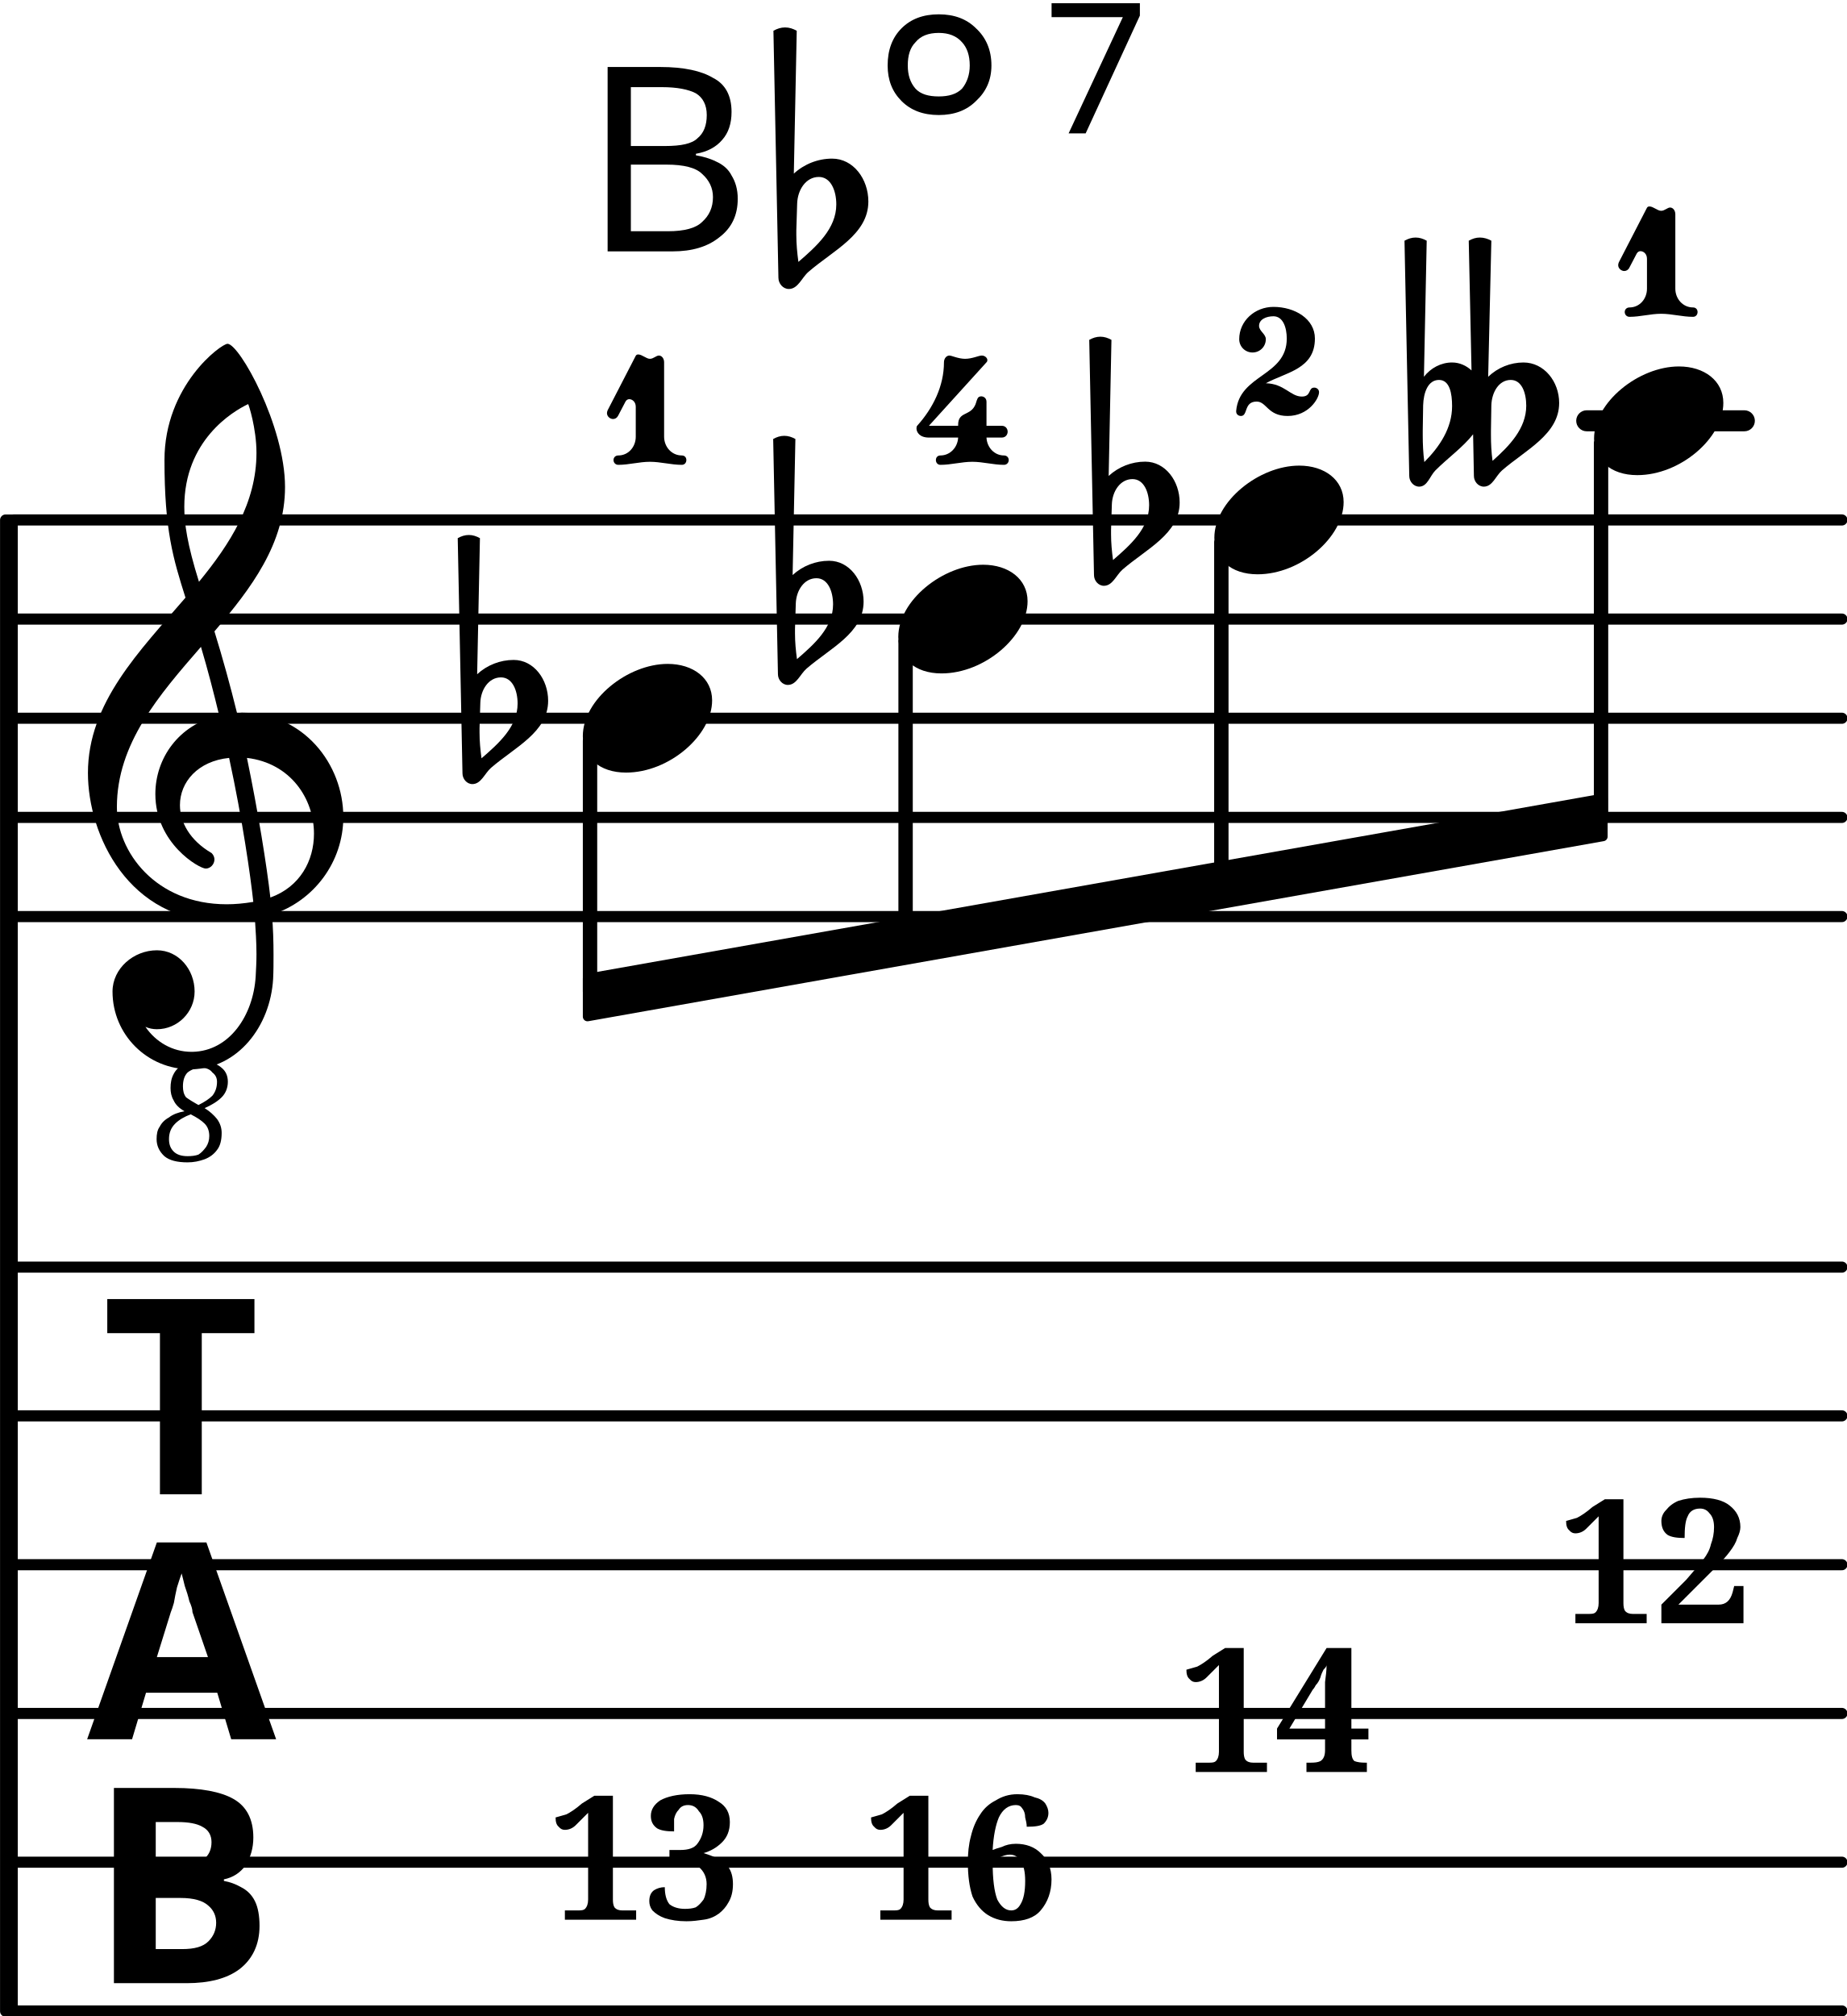
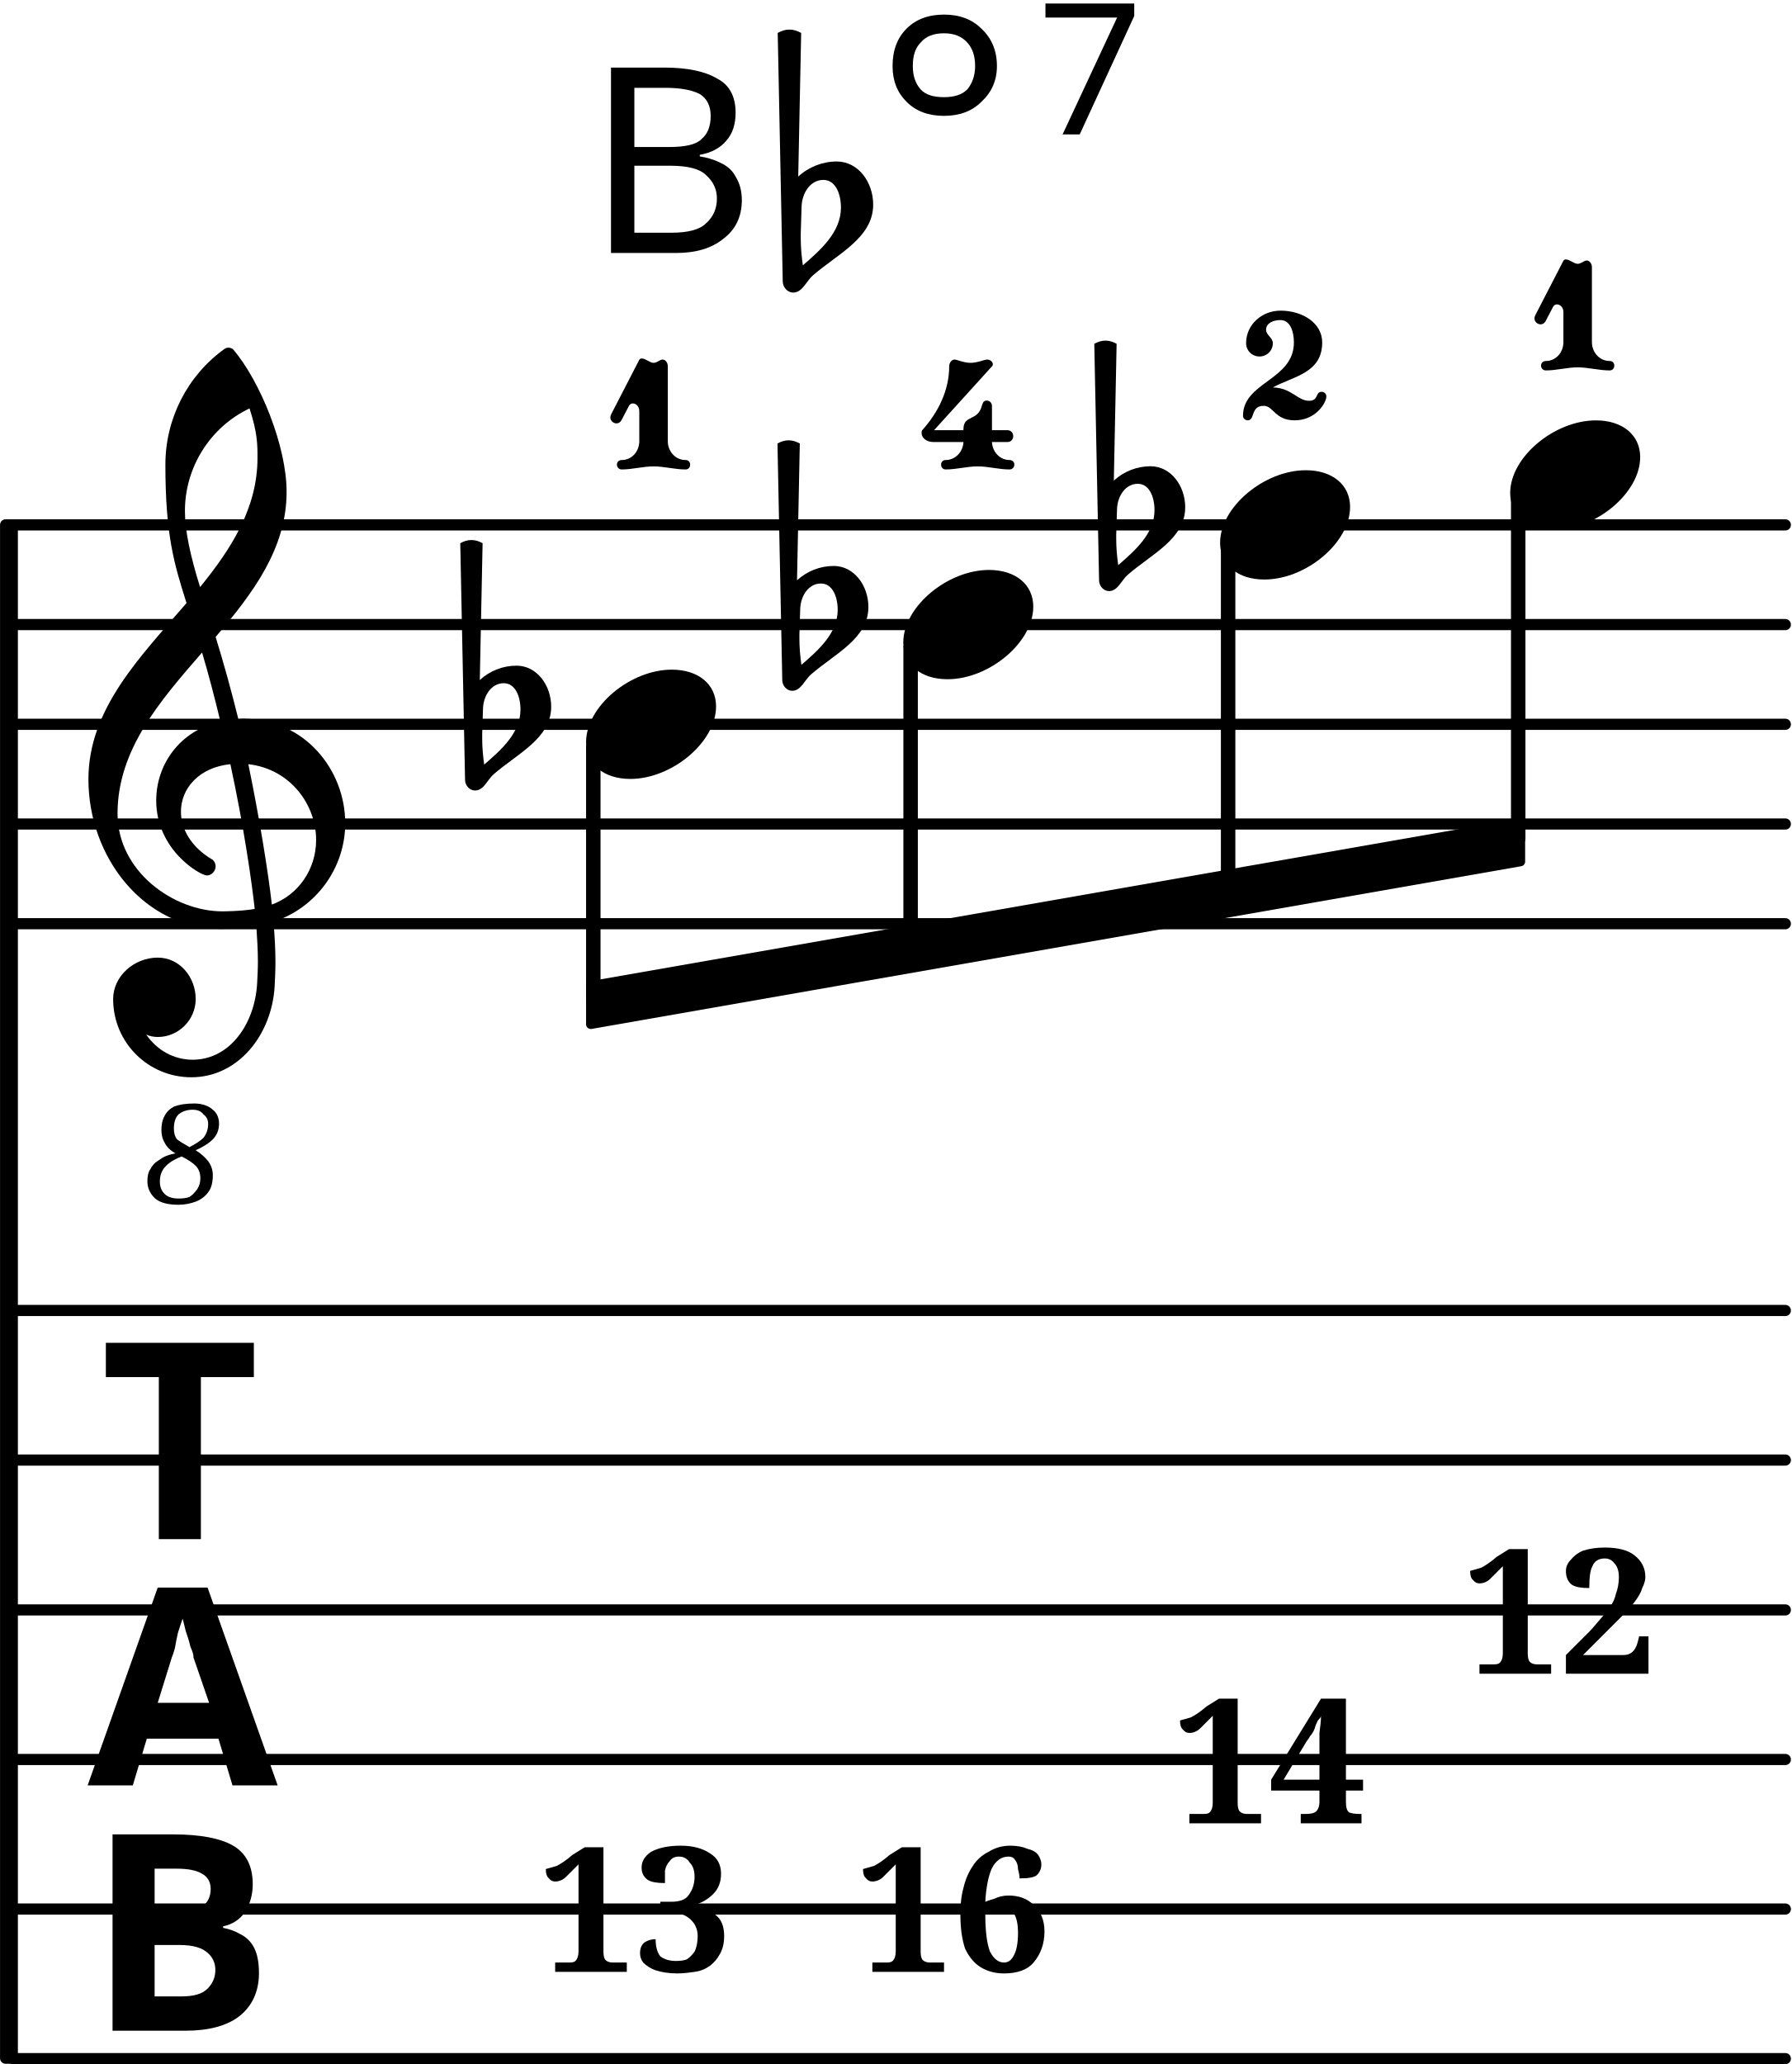
- <svg xmlns="http://www.w3.org/2000/svg" preserveAspectRatio="xMidYMid meet" viewBox="-0.079 -4.709 18.63 20.33">
-   <g transform="translate(0, -0.4656)">
-     <rect x="15.82" y="-0.106" width="1.802" height="0.212" ry="0.106" fill="currentColor" />
+ <svg xmlns="http://www.w3.org/2000/svg" preserveAspectRatio="xMidYMid meet" viewBox="-0.079 -4.726 17.97 20.7">
+   <g transform="translate(0, 15.92)">
+     <line stroke-linejoin="round" stroke-linecap="round" stroke-width="0.112" stroke="currentColor" x1="0.056" y1="0" x2="17.83" y2="0" />
  </g>
-   <g transform="translate(0, 4.534)">
-     <line stroke-linejoin="round" stroke-linecap="round" stroke-width="0.112" stroke="currentColor" x1="0.056" y1="0" x2="18.5" y2="0" />
+   <g transform="translate(0, 14.42)">
+     <line stroke-linejoin="round" stroke-linecap="round" stroke-width="0.112" stroke="currentColor" x1="0.056" y1="0" x2="17.83" y2="0" />
  </g>
-   <g transform="translate(0, 3.534)">
-     <line stroke-linejoin="round" stroke-linecap="round" stroke-width="0.112" stroke="currentColor" x1="0.056" y1="0" x2="18.5" y2="0" />
+   <g transform="translate(0, 12.92)">
+     <line stroke-linejoin="round" stroke-linecap="round" stroke-width="0.112" stroke="currentColor" x1="0.056" y1="0" x2="17.83" y2="0" />
  </g>
-   <g transform="translate(0, 2.534)">
-     <line stroke-linejoin="round" stroke-linecap="round" stroke-width="0.112" stroke="currentColor" x1="0.056" y1="0" x2="18.5" y2="0" />
+   <g transform="translate(0, 11.42)">
+     <line stroke-linejoin="round" stroke-linecap="round" stroke-width="0.112" stroke="currentColor" x1="0.056" y1="0" x2="17.83" y2="0" />
  </g>
-   <g transform="translate(0, 1.534)">
-     <line stroke-linejoin="round" stroke-linecap="round" stroke-width="0.112" stroke="currentColor" x1="0.056" y1="0" x2="18.5" y2="0" />
+   <g transform="translate(0, 9.917)">
+     <line stroke-linejoin="round" stroke-linecap="round" stroke-width="0.112" stroke="currentColor" x1="0.056" y1="0" x2="17.83" y2="0" />
  </g>
-   <g transform="translate(0, 0.5344)">
-     <line stroke-linejoin="round" stroke-linecap="round" stroke-width="0.112" stroke="currentColor" x1="0.056" y1="0" x2="18.5" y2="0" />
+   <g transform="translate(0, 8.417)">
+     <line stroke-linejoin="round" stroke-linecap="round" stroke-width="0.112" stroke="currentColor" x1="0.056" y1="0" x2="17.83" y2="0" />
  </g>
-   <g transform="translate(0, 15.57)">
-     <line stroke-linejoin="round" stroke-linecap="round" stroke-width="0.112" stroke="currentColor" x1="0.056" y1="0" x2="18.5" y2="0" />
+   <g transform="translate(0, 4.538)">
+     <line stroke-linejoin="round" stroke-linecap="round" stroke-width="0.112" stroke="currentColor" x1="0.056" y1="0" x2="17.83" y2="0" />
  </g>
-   <g transform="translate(0, 14.07)">
-     <line stroke-linejoin="round" stroke-linecap="round" stroke-width="0.112" stroke="currentColor" x1="0.056" y1="0" x2="18.5" y2="0" />
+   <g transform="translate(0, 3.538)">
+     <line stroke-linejoin="round" stroke-linecap="round" stroke-width="0.112" stroke="currentColor" x1="0.056" y1="0" x2="17.83" y2="0" />
  </g>
-   <g transform="translate(0, 12.57)">
-     <line stroke-linejoin="round" stroke-linecap="round" stroke-width="0.112" stroke="currentColor" x1="0.056" y1="0" x2="18.5" y2="0" />
+   <g transform="translate(0, 2.538)">
+     <line stroke-linejoin="round" stroke-linecap="round" stroke-width="0.112" stroke="currentColor" x1="0.056" y1="0" x2="17.83" y2="0" />
  </g>
-   <g transform="translate(0, 11.07)">
-     <line stroke-linejoin="round" stroke-linecap="round" stroke-width="0.112" stroke="currentColor" x1="0.056" y1="0" x2="18.5" y2="0" />
+   <g transform="translate(0, 1.538)">
+     <line stroke-linejoin="round" stroke-linecap="round" stroke-width="0.112" stroke="currentColor" x1="0.056" y1="0" x2="17.83" y2="0" />
  </g>
-   <g transform="translate(0, 9.569)">
-     <line stroke-linejoin="round" stroke-linecap="round" stroke-width="0.112" stroke="currentColor" x1="0.056" y1="0" x2="18.5" y2="0" />
+   <g transform="translate(0, 0.538)">
+     <line stroke-linejoin="round" stroke-linecap="round" stroke-width="0.112" stroke="currentColor" x1="0.056" y1="0" x2="17.83" y2="0" />
  </g>
-   <g transform="translate(0, 8.069)">
-     <line stroke-linejoin="round" stroke-linecap="round" stroke-width="0.112" stroke="currentColor" x1="0.056" y1="0" x2="18.5" y2="0" />
+   <g transform="translate(15.15, 2.538)">
+     <rect x="-0.072" y="-2.321" width="0.145" height="3.517" ry="0.047" fill="currentColor" />
  </g>
-   <g transform="translate(5.8, 5.35)">
-     <polygon stroke-linejoin="round" stroke-linecap="round" stroke-width="0.094" fill="currentColor" stroke="currentColor" points="10.29 -2.009 10.29 -1.623 0.047 0.193 0.047 -0.193" />
+   <g transform="translate(14.59, 12.06)">
+     <text font-family="serif" font-weight="bold" font-size="1.746" text-anchor="start" fill="currentColor">
+       <tspan>12</tspan>
+     </text>
  </g>
-   <g transform="translate(5.8, -2.174)">
-     <text font-family="sans" font-size="2.616" text-anchor="start" fill="currentColor">
+   <g transform="translate(15.32, -1.011)">
+     <path transform="scale(0.0022, -0.0022)" d="M194 486c16 0 29 15 41 15c13 0 24 -13 24 -31v-341c0 -47 35 -86 81 -86c14 0 21 -10 21 -21s-7 -22 -21 -22c-49 0 -97 14 -146 14s-96 -14 -145 -14c-14 0 -22 11 -22 22s8 21 22 21c46 0 80 39 80 86v137c0 23 -16 35 -30 35c-7 0 -13 -4 -17 -11l-34 -65 c-5 -10 -14 -15 -23 -15c-14 0 -28 12 -28 27c0 4 1 8 3 13l129 250c2 4 7 6 11 6c18 0 37 -20 54 -20z" fill="currentColor" />
+   </g>
+   <g transform="translate(15.07, 0.038)">
+     <path transform="scale(0.004, -0.004)" d="M215 137c67 0 111 -37 111 -92c0 -90 -111 -182 -215 -182c-67 0 -111 37 -111 92c0 90 111 182 215 182z" fill="currentColor" />
+   </g>
+   <g transform="translate(11.01, 0.538)">
+     <path transform="scale(0.004, -0.004)" d="M29 39l-2 -64v-11c0 -22 2 -43 5 -65c44 38 91 80 91 138c0 33 -13 66 -42 66c-31 0 -51 -31 -52 -64zM-28 454c9 5 18 8 28 8s19 -3 28 -8l-7 -343c25 23 58 36 92 36c51 0 87 -49 87 -103c0 -79 -84 -117 -144 -169c-16 -14 -25 -41 -47 -41c-14 0 -25 13 -25 27z" fill="currentColor" />
+   </g>
+   <g transform="translate(12.24, 2.538)">
+     <rect x="-0.072" y="-1.821" width="0.145" height="3.521" ry="0.047" fill="currentColor" />
+   </g>
+   <g transform="translate(11.68, 13.56)">
+     <text font-family="serif" font-weight="bold" font-size="1.746" text-anchor="start" fill="currentColor">
+       <tspan>14</tspan>
+     </text>
+   </g>
+   <g transform="translate(12.39, -0.5106)">
+     <path transform="scale(0.0022, -0.0022)" d="M94 66c-60 0 -39 -66 -72 -66c-11 0 -22 7 -22 21c0 154 232 162 232 334c0 50 -17 102 -61 102c-33 0 -66 -14 -66 -44c0 -24 31 -37 31 -61c0 -34 -27 -61 -61 -61s-61 27 -61 61c0 84 72 148 157 148c98 0 190 -55 190 -145c0 -140 -131 -154 -225 -205 c85 -2 113 -61 165 -61c45 0 28 41 57 41c11 0 22 -8 22 -21c0 -29 -48 -109 -144 -109c-92 0 -96 66 -142 66z" fill="currentColor" />
+   </g>
+   <g transform="translate(12.16, 0.538)">
+     <path transform="scale(0.004, -0.004)" d="M215 137c67 0 111 -37 111 -92c0 -90 -111 -182 -215 -182c-67 0 -111 37 -111 92c0 90 111 182 215 182z" fill="currentColor" />
+   </g>
+   <g transform="translate(5.8, 5.354)">
+     <polygon stroke-linejoin="round" stroke-linecap="round" stroke-width="0.094" fill="currentColor" stroke="currentColor" points="9.373 -1.825 9.373 -1.439 0.047 0.193 0.047 -0.193" />
+   </g>
+   <g transform="translate(5.872, 2.538)">
+     <rect x="-0.072" y="0.179" width="0.145" height="2.624" ry="0.047" fill="currentColor" />
+   </g>
+   <g transform="translate(4.65, 2.538)">
+     <path transform="scale(0.004, -0.004)" d="M29 39l-2 -64v-11c0 -22 2 -43 5 -65c44 38 91 80 91 138c0 33 -13 66 -42 66c-31 0 -51 -31 -52 -64zM-28 454c9 5 18 8 28 8s19 -3 28 -8l-7 -343c25 23 58 36 92 36c51 0 87 -49 87 -103c0 -79 -84 -117 -144 -169c-16 -14 -25 -41 -47 -41c-14 0 -25 13 -25 27z" fill="currentColor" />
+   </g>
+   <g transform="translate(0.9205, 10.71)">
+     <text font-family="sans-serif" font-weight="bold" font-size="2.772" text-anchor="start" fill="currentColor">
+       <tspan>T</tspan>
+     </text>
+   </g>
+   <g transform="translate(0.8, 13.18)">
+     <text font-family="sans-serif" font-weight="bold" font-size="2.772" text-anchor="start" fill="currentColor">
+       <tspan>A</tspan>
+     </text>
+   </g>
+   <g transform="translate(0.8, 15.64)">
+     <text font-family="sans-serif" font-weight="bold" font-size="2.772" text-anchor="start" fill="currentColor">
      <tspan>B</tspan>
    </text>
  </g>
-   <g transform="translate(7.84, -2.492)">
-     <path transform="scale(0.0042, -0.0042)" d="M29 39l-2 -64v-11c0 -22 2 -43 5 -65c44 38 91 80 91 138c0 33 -13 66 -42 66c-31 0 -51 -31 -52 -64zM-28 454c9 5 18 8 28 8s19 -3 28 -8l-7 -343c25 23 58 36 92 36c51 0 87 -49 87 -103c0 -79 -84 -117 -144 -169c-16 -14 -25 -41 -47 -41c-14 0 -25 13 -25 27z" fill="currentColor" />
-   </g>
-   <g transform="translate(8.687, -2.174)">
-     <text font-family="sans" font-size="3.296" text-anchor="start" fill="currentColor">
-       <tspan>°</tspan>
+   <g transform="translate(5.318, 15.05)">
+     <text font-family="serif" font-weight="bold" font-size="1.746" text-anchor="start" fill="currentColor">
+       <tspan>13</tspan>
    </text>
  </g>
-   <g transform="translate(10.45, -3.364)">
-     <text font-family="sans" font-size="1.85" text-anchor="start" fill="currentColor">
-       <tspan>7</tspan>
-     </text>
-   </g>
-   <g transform="translate(5.8, 2.534)">
-     <path transform="scale(0.004, -0.004)" d="M0 -45c0 92 113 182 214 182c64 0 112 -36 112 -92c0 -88 -108 -182 -217 -182c-68 0 -109 39 -109 92z" fill="currentColor" />
-   </g>
-   <g transform="translate(6.05, -0.0214)">
-     <path transform="scale(0.0022, -0.0022)" d="M194 486c16 0 29 15 41 15c13 0 24 -13 24 -31v-341c0 -47 35 -86 81 -86c14 0 21 -10 21 -21s-7 -22 -21 -22c-49 0 -97 14 -146 14s-96 -14 -145 -14c-14 0 -22 11 -22 22s8 21 22 21c46 0 80 39 80 86v137c0 23 -16 35 -30 35c-7 0 -13 -4 -17 -11l-34 -65 c-5 -10 -14 -15 -23 -15c-14 0 -28 12 -28 27c0 4 1 8 3 13l129 250c2 4 7 6 11 6c18 0 37 -20 54 -20z" fill="currentColor" />
-   </g>
-   <g transform="translate(0.8, 3.534)">
-     <path transform="scale(0.004, -0.004)" d="M265 -635h-5c-108 0 -196 87 -196 196c0 58 53 104 112 104c54 0 95 -48 95 -104c0 -52 -43 -95 -95 -95c-10 0 -20 2 -29 6c26 -38 68 -63 116 -63h3zM403 150c28 -135 50 -272 59 -352c75 27 110 93 110 161c0 88 -59 178 -169 191zM75 26c0 -112 97 -245 277 -245 c21 0 43 2 67 6c-7 65 -27 206 -61 363c-79 -8 -124 -61 -124 -119c0 -43 25 -89 80 -121c5 -5 7 -11 7 -16c0 -12 -10 -23 -22 -23c-16 0 -127 63 -127 188c0 89 58 175 161 198c-14 58 -29 116 -46 173c-106 -122 -212 -244 -212 -404zM354 1194c30 0 145 -207 145 -361 c0 -143 -85 -255 -178 -364c21 -68 40 -137 57 -206c4 0 8 1 12 1c156 0 256 -130 256 -263c0 -113 -74 -212 -180 -246c3 -34 4 -68 4 -102c0 -20 0 -40 -1 -60c-7 -120 -89 -225 -204 -228l1 44c93 2 153 92 159 190c1 19 2 37 2 56c0 30 -2 60 -4 90 c-28 -5 -54 -8 -79 -8c-240 0 -342 219 -342 375c0 177 130 307 246 442c-31 98 -53 170 -53 347c0 188 143 293 159 293zM427 919c0 62 -20 123 -21 123c-40 -19 -161 -92 -161 -259c0 -42 7 -93 37 -189c78 95 145 199 145 325z" fill="currentColor" />
-   </g>
-   <g transform="translate(1.485, 6.997)">
+   <g transform="translate(1.384, 7.341)">
    <text font-family="serif" font-style="italic" font-size="1.386" text-anchor="start" fill="currentColor">
      <tspan>8</tspan>
    </text>
  </g>
-   <g transform="translate(5.447, 14.65)">
-     <text font-family="serif" font-weight="bold" font-size="1.746" text-anchor="start" fill="currentColor">
-       <tspan>13</tspan>
-     </text>
+   <g transform="translate(0.8, 3.538)">
+     <path transform="scale(0.004, -0.004)" d="M646 2c0 -113 -74 -213 -180 -247c3 -34 5 -68 5 -102c0 -20 -1 -40 -2 -60c-7 -121 -91 -228 -209 -228c-108 0 -196 87 -196 196c0 58 53 104 112 104c54 0 95 -48 95 -104c0 -52 -43 -95 -95 -95c-10 0 -20 2 -29 6c26 -38 68 -63 116 -63h3c93 2 153 92 159 190 c1 19 2 37 2 56c0 30 -2 60 -4 90c-5 -1 -43 -8 -88 -8c-194 0 -333 180 -333 375c0 177 130 307 246 442c-31 98 -53 170 -53 347c0 115 55 223 148 290c7 5 16 4 22 -1c68 -80 134 -243 134 -357c0 -143 -85 -255 -178 -364c21 -68 40 -137 57 -206c1 0 5 1 11 1 c156 0 257 -129 257 -262zM462 -202c66 24 111 88 111 162c0 89 -65 178 -170 190c28 -135 50 -272 59 -352zM75 26c0 -145 141 -245 263 -245c1 0 46 0 81 6c-7 65 -27 206 -61 363c-79 -8 -124 -61 -124 -119c0 -43 25 -89 80 -121c5 -5 7 -11 7 -16 c0 -12 -10 -23 -22 -23c-16 0 -127 63 -127 188c0 89 58 175 161 198c-14 58 -29 116 -46 173c-106 -122 -212 -244 -212 -404zM406 1042c-99 -47 -162 -148 -162 -257c0 -49 13 -111 38 -191c79 97 144 199 144 324c0 33 0 63 -20 124z" fill="currentColor" />
  </g>
-   <g transform="translate(0.9406, 10.36)">
-     <text font-family="sans" font-weight="bold" font-size="2.772" text-anchor="start" fill="currentColor">
-       <tspan>T</tspan>
-     </text>
+   <g transform="translate(6.05, -0.0178)">
+     <path transform="scale(0.0022, -0.0022)" d="M194 486c16 0 29 15 41 15c13 0 24 -13 24 -31v-341c0 -47 35 -86 81 -86c14 0 21 -10 21 -21s-7 -22 -21 -22c-49 0 -97 14 -146 14s-96 -14 -145 -14c-14 0 -22 11 -22 22s8 21 22 21c46 0 80 39 80 86v137c0 23 -16 35 -30 35c-7 0 -13 -4 -17 -11l-34 -65 c-5 -10 -14 -15 -23 -15c-14 0 -28 12 -28 27c0 4 1 8 3 13l129 250c2 4 7 6 11 6c18 0 37 -20 54 -20z" fill="currentColor" />
  </g>
-   <g transform="translate(0.8, 12.83)">
-     <text font-family="sans" font-weight="bold" font-size="2.772" text-anchor="start" fill="currentColor">
-       <tspan>A</tspan>
-     </text>
+   <g transform="translate(5.8, 2.538)">
+     <path transform="scale(0.004, -0.004)" d="M215 137c67 0 111 -37 111 -92c0 -90 -111 -182 -215 -182c-67 0 -111 37 -111 92c0 90 111 182 215 182z" fill="currentColor" />
  </g>
-   <g transform="translate(0.8201, 15.29)">
-     <text font-family="sans" font-weight="bold" font-size="2.772" text-anchor="start" fill="currentColor">
+   <g transform="translate(5.8, -2.189)">
+     <text font-family="sans-serif" font-size="2.616" text-anchor="start" fill="currentColor">
      <tspan>B</tspan>
    </text>
  </g>
-   <g transform="translate(5.872, 2.534)">
-     <rect x="-0.072" y="0.179" width="0.145" height="2.624" ry="0.047" fill="currentColor" />
+   <g transform="translate(7.84, -2.489)">
+     <path transform="scale(0.0042, -0.0042)" d="M29 39l-2 -64v-11c0 -22 2 -43 5 -65c44 38 91 80 91 138c0 33 -13 66 -42 66c-31 0 -51 -31 -52 -64zM-28 454c9 5 18 8 28 8s19 -3 28 -8l-7 -343c25 23 58 36 92 36c51 0 87 -49 87 -103c0 -79 -84 -117 -144 -169c-16 -14 -25 -41 -47 -41c-14 0 -25 13 -25 27z" fill="currentColor" />
  </g>
-   <g transform="translate(4.65, 2.534)">
+   <g transform="translate(8.687, -2.189)">
+     <text font-family="sans-serif" font-size="3.296" text-anchor="start" fill="currentColor">
+       <tspan>°</tspan>
+     </text>
+   </g>
+   <g transform="translate(10.33, -3.378)">
+     <text font-family="sans-serif" font-size="1.85" text-anchor="start" fill="currentColor">
+       <tspan>7</tspan>
+     </text>
+   </g>
+   <g transform="translate(-0.0786, 8.227)">
+     <rect x="0" y="-7.745" width="0.179" height="15.49" ry="0.056" fill="currentColor" />
+   </g>
+   <g transform="translate(7.832, 1.538)">
    <path transform="scale(0.004, -0.004)" d="M29 39l-2 -64v-11c0 -22 2 -43 5 -65c44 38 91 80 91 138c0 33 -13 66 -42 66c-31 0 -51 -31 -52 -64zM-28 454c9 5 18 8 28 8s19 -3 28 -8l-7 -343c25 23 58 36 92 36c51 0 87 -49 87 -103c0 -79 -84 -117 -144 -169c-16 -14 -25 -41 -47 -41c-14 0 -25 13 -25 27z" fill="currentColor" />
  </g>
-   <g transform="translate(8.982, 1.534)">
-     <path transform="scale(0.004, -0.004)" d="M0 -45c0 92 113 182 214 182c64 0 112 -36 112 -92c0 -88 -108 -182 -217 -182c-68 0 -109 39 -109 92z" fill="currentColor" />
+   <g transform="translate(9.055, 2.538)">
+     <rect x="-0.072" y="-0.821" width="0.145" height="3.073" ry="0.047" fill="currentColor" />
  </g>
-   <g transform="translate(9.172, -0.0214)">
+   <g transform="translate(8.982, 1.538)">
+     <path transform="scale(0.004, -0.004)" d="M215 137c67 0 111 -37 111 -92c0 -90 -111 -182 -215 -182c-67 0 -111 37 -111 92c0 90 111 182 215 182z" fill="currentColor" />
+   </g>
+   <g transform="translate(9.172, -0.0178)">
    <path transform="scale(0.0022, -0.0022)" d="M148 501c10 0 41 -15 72 -15c32 0 63 15 76 15c15 0 26 -11 26 -21c0 -4 -1 -7 -4 -10l-264 -291h134v4c0 60 50 41 75 85c7 11 8 24 14 36c3 7 10 10 17 10c11 0 24 -8 24 -25v-110h70c18 0 27 -14 27 -27s-9 -27 -27 -27h-70c2 -45 36 -82 80 -82c14 0 22 -10 22 -21 s-8 -22 -22 -22c-49 0 -96 14 -145 14s-97 -14 -146 -14c-14 0 -21 11 -21 22s7 21 21 21c44 0 79 37 81 82h-134c-43 0 -57 25 -57 42c0 5 1 10 3 12c73 81 123 182 123 291c0 17 11 31 25 31z" fill="currentColor" />
  </g>
-   <g transform="translate(8.629, 14.65)">
+   <g transform="translate(8.5, 15.05)">
    <text font-family="serif" font-weight="bold" font-size="1.746" text-anchor="start" fill="currentColor">
      <tspan>16</tspan>
    </text>
  </g>
-   <g transform="translate(9.055, 2.534)">
-     <rect x="-0.072" y="-0.821" width="0.145" height="3.065" ry="0.047" fill="currentColor" />
-   </g>
-   <g transform="translate(7.832, 1.534)">
-     <path transform="scale(0.004, -0.004)" d="M29 39l-2 -64v-11c0 -22 2 -43 5 -65c44 38 91 80 91 138c0 33 -13 66 -42 66c-31 0 -51 -31 -52 -64zM-28 454c9 5 18 8 28 8s19 -3 28 -8l-7 -343c25 23 58 36 92 36c51 0 87 -49 87 -103c0 -79 -84 -117 -144 -169c-16 -14 -25 -41 -47 -41c-14 0 -25 13 -25 27z" fill="currentColor" />
-   </g>
-   <g transform="translate(12.17, 0.5344)">
-     <path transform="scale(0.004, -0.004)" d="M0 -45c0 92 113 182 214 182c64 0 112 -36 112 -92c0 -88 -108 -182 -217 -182c-68 0 -109 39 -109 92z" fill="currentColor" />
-   </g>
-   <g transform="translate(12.39, -0.5142)">
-     <path transform="scale(0.0022, -0.0022)" d="M94 66c-60 0 -39 -66 -72 -66c-11 0 -22 7 -22 21v2c15 169 232 158 232 332c0 50 -17 102 -61 102c-33 0 -66 -14 -66 -44c0 -24 31 -37 31 -61c0 -34 -27 -61 -61 -61s-61 27 -61 61c0 84 72 148 157 148c98 0 190 -55 190 -145c0 -140 -131 -154 -225 -205 c85 -2 113 -61 165 -61c45 0 28 41 57 41c11 0 22 -8 22 -21c0 -29 -48 -109 -144 -109c-92 0 -96 66 -142 66z" fill="currentColor" />
-   </g>
-   <g transform="translate(11.81, 13.16)">
-     <text font-family="serif" font-weight="bold" font-size="1.746" text-anchor="start" fill="currentColor">
-       <tspan>14</tspan>
-     </text>
-   </g>
-   <g transform="translate(12.24, 2.534)">
-     <rect x="-0.072" y="-1.821" width="0.145" height="3.506" ry="0.047" fill="currentColor" />
-   </g>
-   <g transform="translate(11.02, 0.5344)">
-     <path transform="scale(0.004, -0.004)" d="M29 39l-2 -64v-11c0 -22 2 -43 5 -65c44 38 91 80 91 138c0 33 -13 66 -42 66c-31 0 -51 -31 -52 -64zM-28 454c9 5 18 8 28 8s19 -3 28 -8l-7 -343c25 23 58 36 92 36c51 0 87 -49 87 -103c0 -79 -84 -117 -144 -169c-16 -14 -25 -41 -47 -41c-14 0 -25 13 -25 27z" fill="currentColor" />
-   </g>
-   <g transform="translate(16, -0.4656)">
-     <path transform="scale(0.004, -0.004)" d="M0 -45c0 92 113 182 214 182c64 0 112 -36 112 -92c0 -88 -108 -182 -217 -182c-68 0 -109 39 -109 92z" fill="currentColor" />
-   </g>
-   <g transform="translate(16.25, -1.514)">
-     <path transform="scale(0.0022, -0.0022)" d="M194 486c16 0 29 15 41 15c13 0 24 -13 24 -31v-341c0 -47 35 -86 81 -86c14 0 21 -10 21 -21s-7 -22 -21 -22c-49 0 -97 14 -146 14s-96 -14 -145 -14c-14 0 -22 11 -22 22s8 21 22 21c46 0 80 39 80 86v137c0 23 -16 35 -30 35c-7 0 -13 -4 -17 -11l-34 -65 c-5 -10 -14 -15 -23 -15c-14 0 -28 12 -28 27c0 4 1 8 3 13l129 250c2 4 7 6 11 6c18 0 37 -20 54 -20z" fill="currentColor" />
-   </g>
-   <g transform="translate(15.64, 11.66)">
-     <text font-family="serif" font-weight="bold" font-size="1.746" text-anchor="start" fill="currentColor">
-       <tspan>12</tspan>
-     </text>
-   </g>
-   <g transform="translate(16.07, 2.534)">
-     <rect x="-0.072" y="-2.821" width="0.145" height="3.833" ry="0.047" fill="currentColor" />
-   </g>
-   <g transform="translate(14.2, -0.4656)">
-     <path transform="scale(0.004, -0.004)" d="M191 39l-1 -64v-11c0 -22 1 -43 4 -65c43 38 85 82 85 139c0 32 -11 65 -39 65c-30 0 -48 -31 -49 -64zM19 39l-1 -64v-11c0 -23 1 -45 4 -68c39 39 70 86 70 141c0 32 -6 66 -33 66c-28 0 -39 -32 -40 -64zM28 454l-7 -343c17 22 43 36 71 36c19 0 36 -8 49 -20l-7 327 c9 5 18 8 28 8s20 -3 29 -8l-8 -343c24 23 56 36 89 36c52 0 90 -48 90 -102c0 -79 -84 -118 -144 -170c-16 -14 -24 -41 -46 -41c-14 0 -25 13 -25 27l-2 105c-26 -33 -64 -60 -95 -91c-14 -14 -20 -41 -41 -41c-14 0 -25 13 -25 27l-12 593c9 5 18 8 28 8s19 -3 28 -8z " fill="currentColor" />
-   </g>
-   <g transform="translate(-0.0786, 8.052)">
-     <rect x="0" y="-7.573" width="0.179" height="15.15" ry="0.056" fill="currentColor" />
-   </g>
</svg>
